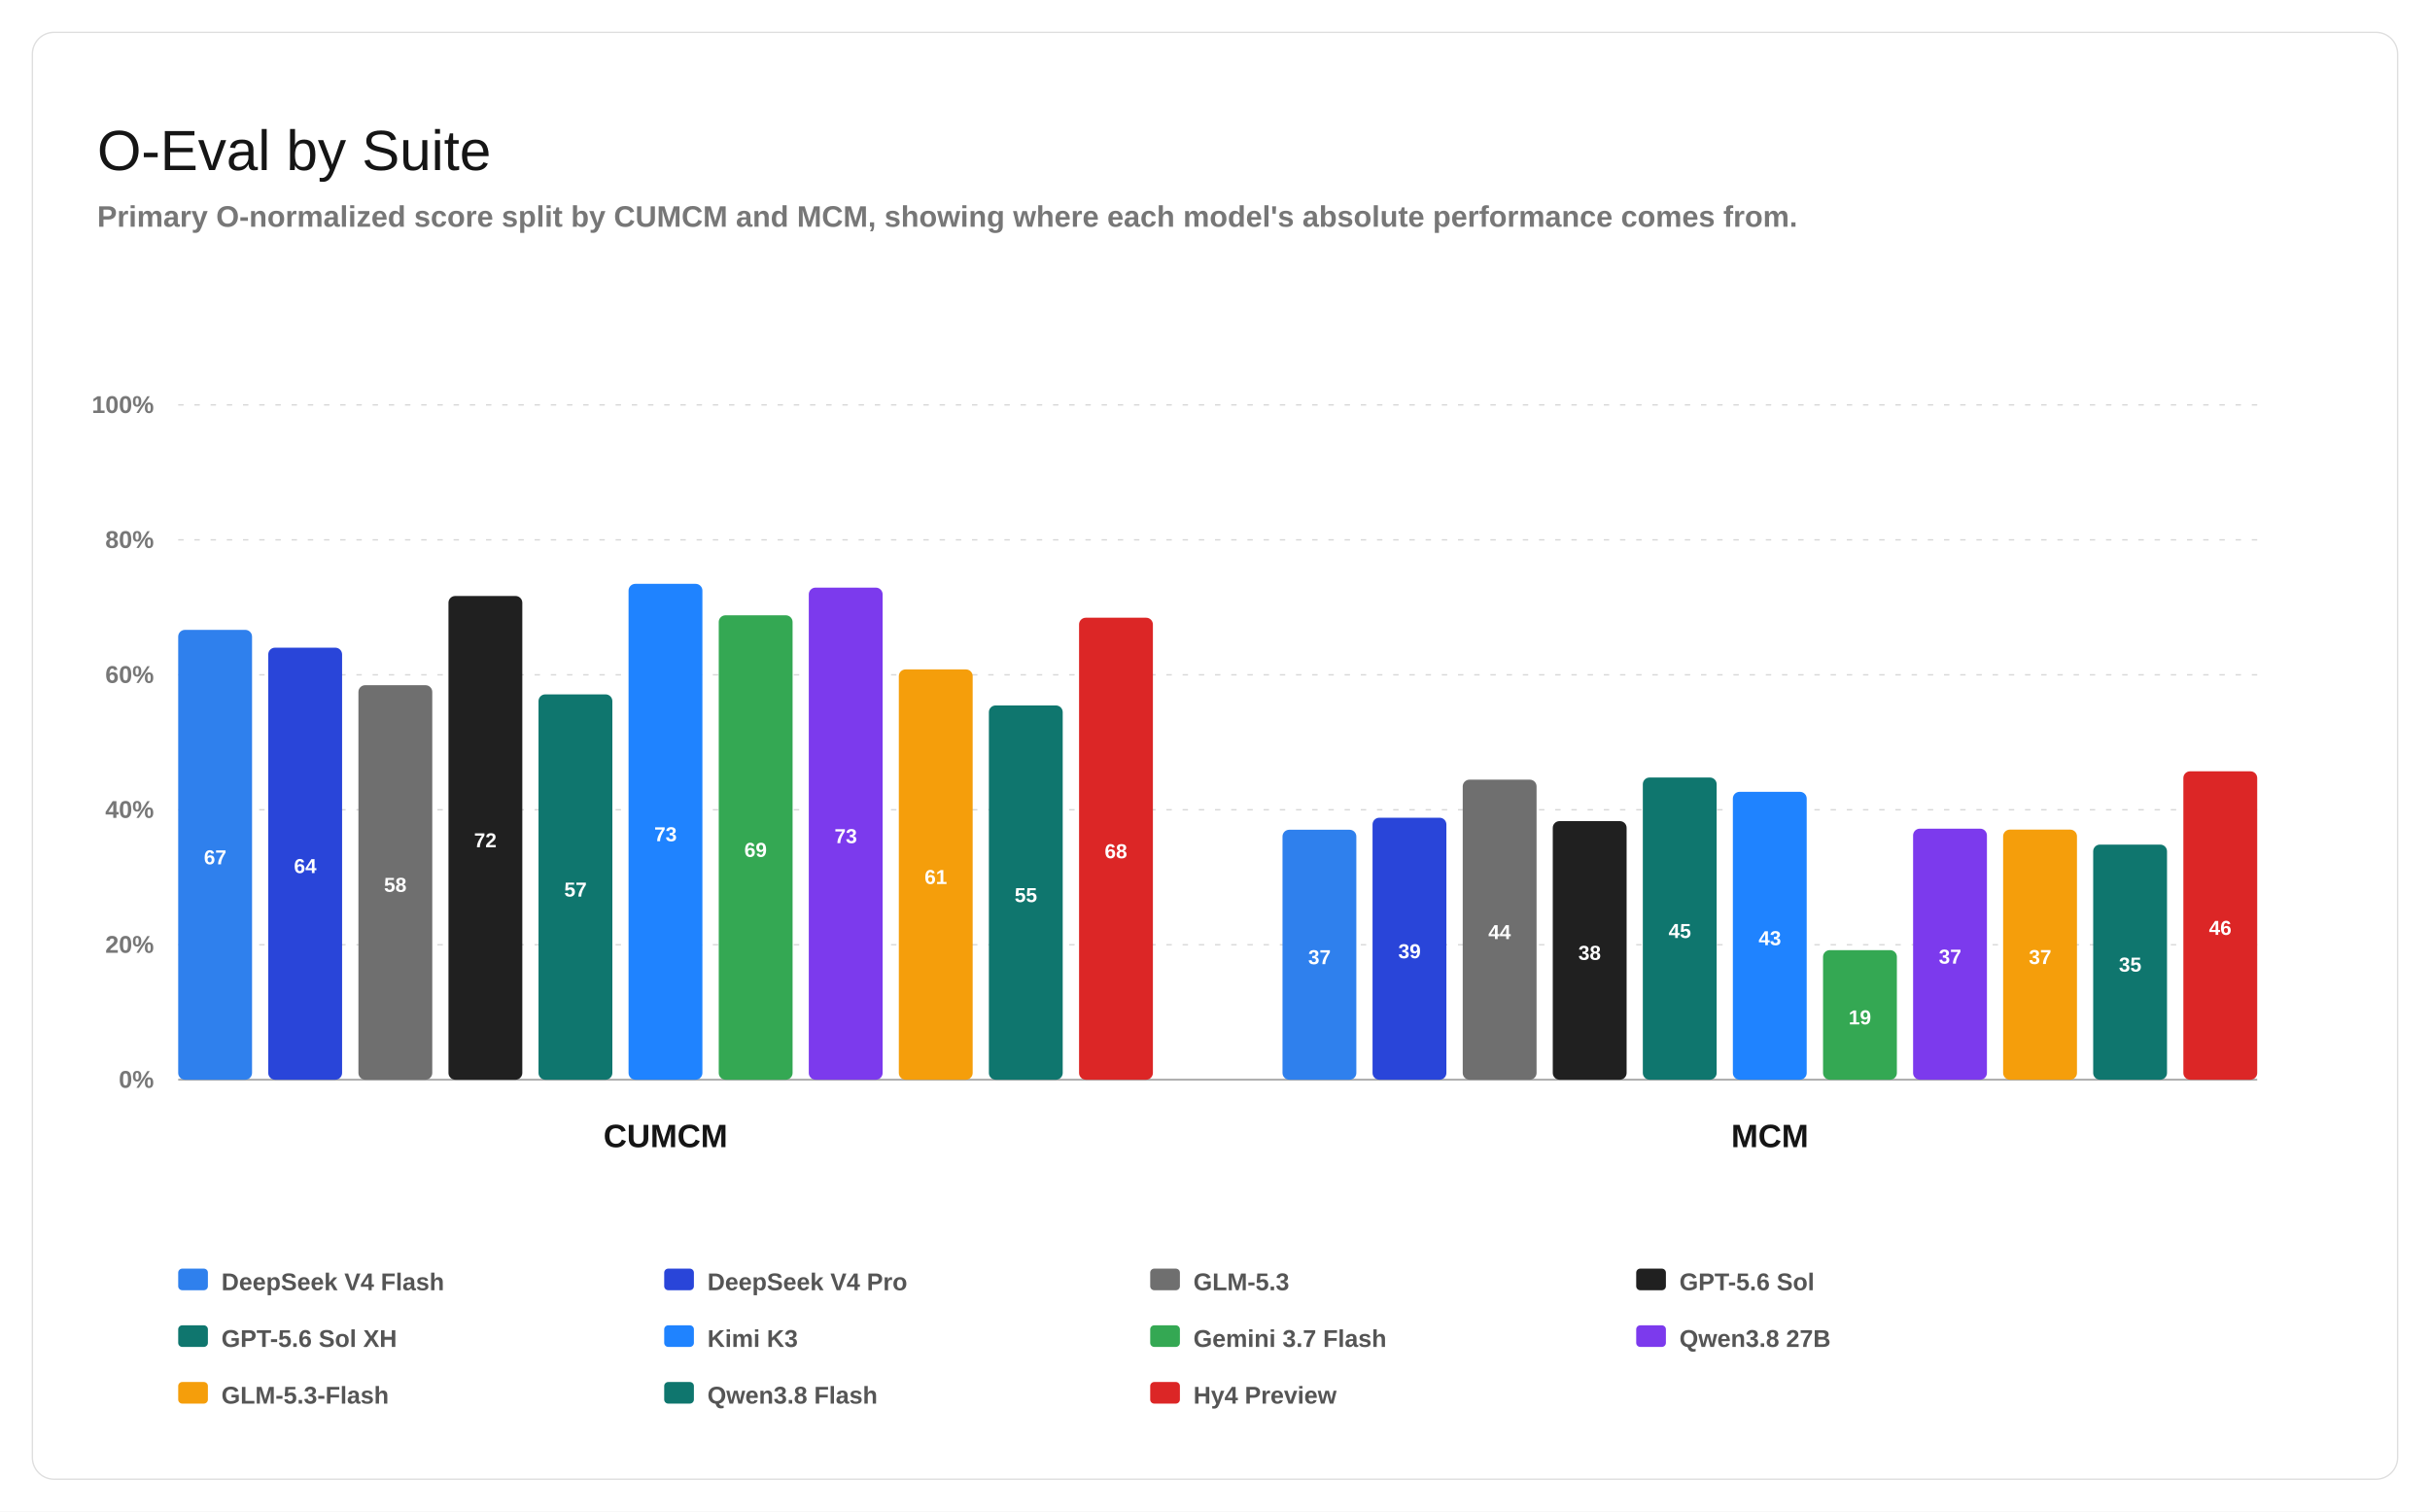
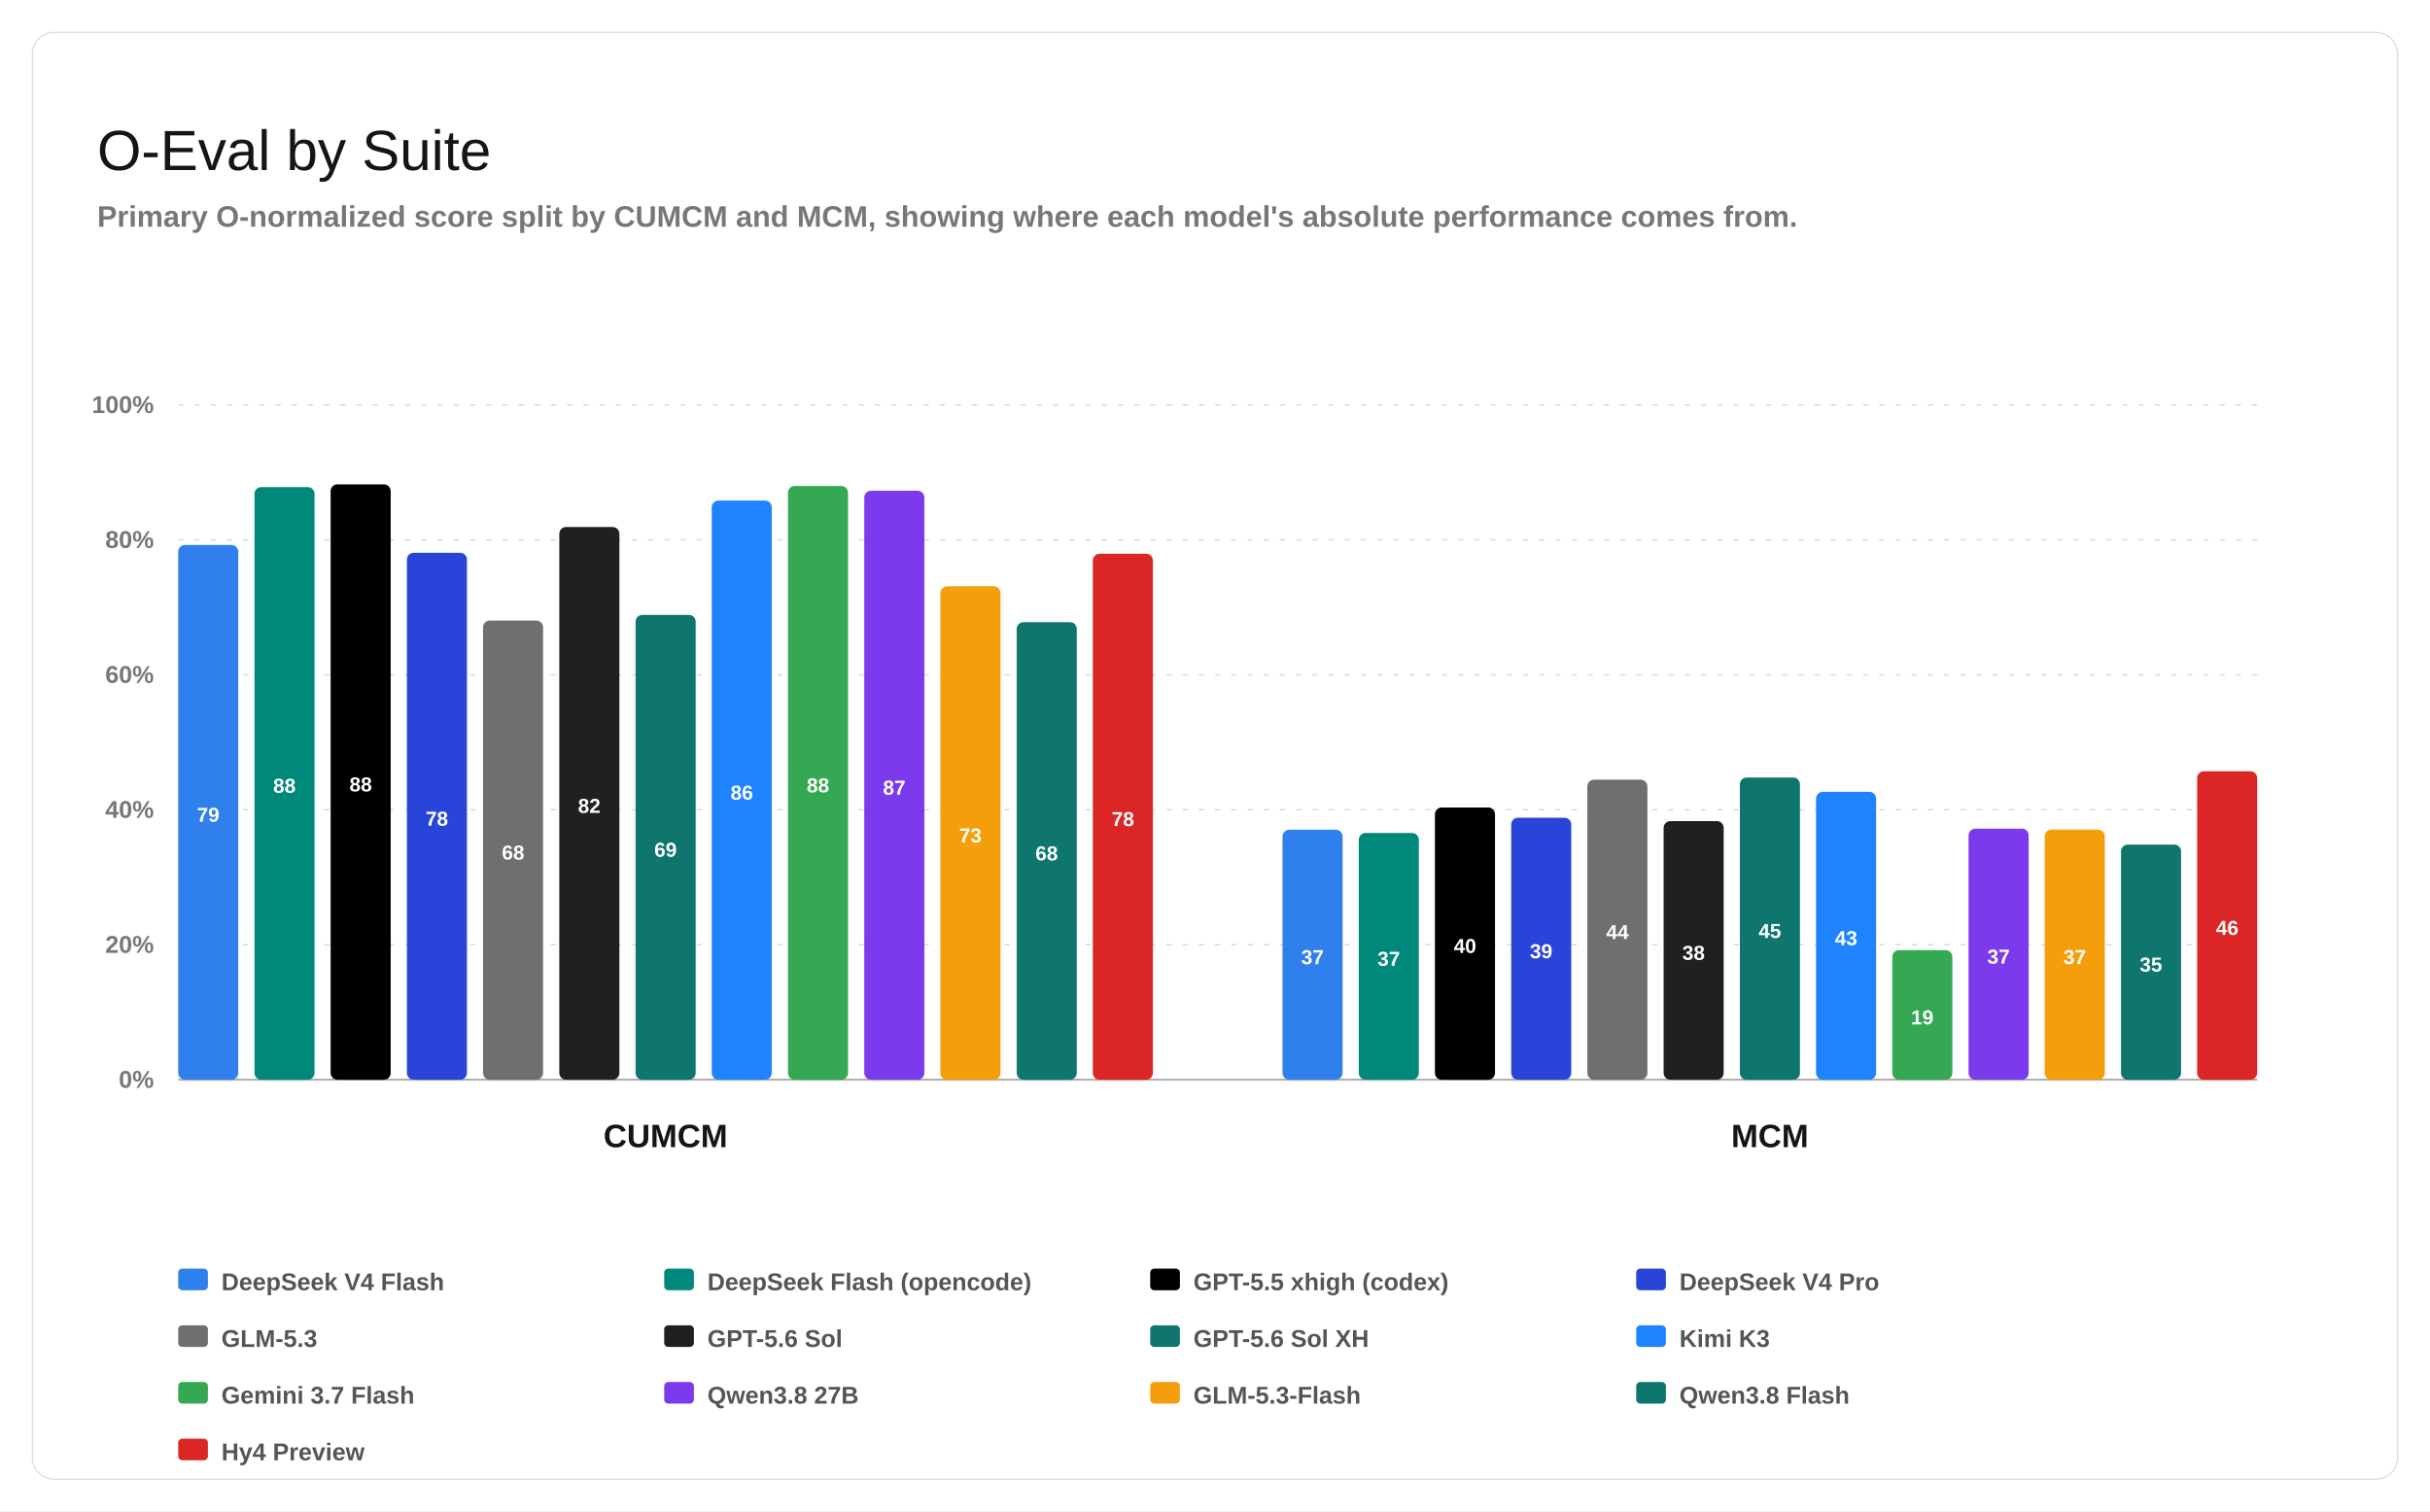
<svg xmlns="http://www.w3.org/2000/svg" width="1800" height="1120" viewBox="0 0 1800 1120" role="img">
  <style>
      .title { font-family: Georgia, Times, serif; font-size: 42px; font-weight: 500; fill: #050505; }
      .subtitle { font-family: Arial, Helvetica, sans-serif; font-size: 22px; fill: #777777; font-weight: 650; }
      .axis { font-family: Arial, Helvetica, sans-serif; font-size: 18px; fill: #777777; font-weight: 650; }
      .axis-title { font-family: Arial, Helvetica, sans-serif; font-size: 22px; fill: #111111; font-weight: 720; }
      .label { font-family: Arial, Helvetica, sans-serif; font-size: 19px; fill: #151515; font-weight: 700; }
      .small { font-family: Arial, Helvetica, sans-serif; font-size: 18px; fill: #777777; font-weight: 650; }
    </style>
  <rect width="1800" height="1120" fill="#ffffff" />
  <rect x="24.0" y="24.0" width="1752.0" height="1072.0" fill="#ffffff" rx="16.0" stroke="#dedede" />
  <text x="72.0" y="126.0" text-anchor="start" font-family="Arial, Helvetica, sans-serif" font-size="42" font-weight="500" fill="#151515">O-Eval by Suite</text>
  <text x="72.0" y="168.0" text-anchor="start" font-family="Arial, Helvetica, sans-serif" font-size="22" font-weight="650" fill="#777777">Primary O-normalized score split by CUMCM and MCM, showing where each model's absolute performance comes from.</text>
  <line x1="132.0" y1="800.0" x2="1672.0" y2="800.0" stroke="#aaaaaa" stroke-width="1.4" />
  <text x="114.0" y="806.0" text-anchor="end" font-family="Arial, Helvetica, sans-serif" font-size="18" font-weight="600" fill="#777777">0%</text>
  <line x1="132.0" y1="700.0" x2="1672.0" y2="700.0" stroke="#d7d7d7" stroke-width="1.0" stroke-dasharray="4 8" />
  <text x="114.0" y="706.0" text-anchor="end" font-family="Arial, Helvetica, sans-serif" font-size="18" font-weight="600" fill="#777777">20%</text>
  <line x1="132.0" y1="600.0" x2="1672.0" y2="600.0" stroke="#d7d7d7" stroke-width="1.0" stroke-dasharray="4 8" />
  <text x="114.0" y="606.0" text-anchor="end" font-family="Arial, Helvetica, sans-serif" font-size="18" font-weight="600" fill="#777777">40%</text>
  <line x1="132.0" y1="500.0" x2="1672.0" y2="500.0" stroke="#d7d7d7" stroke-width="1.0" stroke-dasharray="4 8" />
  <text x="114.0" y="506.0" text-anchor="end" font-family="Arial, Helvetica, sans-serif" font-size="18" font-weight="600" fill="#777777">60%</text>
  <line x1="132.0" y1="400.0" x2="1672.0" y2="400.0" stroke="#d7d7d7" stroke-width="1.0" stroke-dasharray="4 8" />
  <text x="114.0" y="406.0" text-anchor="end" font-family="Arial, Helvetica, sans-serif" font-size="18" font-weight="600" fill="#777777">80%</text>
  <line x1="132.0" y1="300.0" x2="1672.0" y2="300.0" stroke="#d7d7d7" stroke-width="1.0" stroke-dasharray="4 8" />
  <text x="114.0" y="306.0" text-anchor="end" font-family="Arial, Helvetica, sans-serif" font-size="18" font-weight="600" fill="#777777">100%</text>
  <text x="493.0" y="850.0" text-anchor="middle" font-family="Arial, Helvetica, sans-serif" font-size="24" font-weight="800" fill="#151515">CUMCM</text>
-   <rect x="132.0" y="466.7" width="54.7" height="333.3" fill="#2f80ed" rx="5.0" />
-   <text x="159.4" y="640.4" text-anchor="middle" font-family="Arial, Helvetica, sans-serif" font-size="15" font-weight="800" fill="#ffffff">67</text>
-   <rect x="198.7" y="479.9" width="54.7" height="320.1" fill="#2945d9" rx="5.0" />
-   <text x="226.1" y="646.9" text-anchor="middle" font-family="Arial, Helvetica, sans-serif" font-size="15" font-weight="800" fill="#ffffff">64</text>
-   <rect x="265.5" y="507.7" width="54.7" height="292.3" fill="#6f6f6f" rx="5.0" />
-   <text x="292.8" y="660.8" text-anchor="middle" font-family="Arial, Helvetica, sans-serif" font-size="15" font-weight="800" fill="#ffffff">58</text>
-   <rect x="332.2" y="441.6" width="54.7" height="358.4" fill="#202020" rx="5.0" />
-   <text x="359.5" y="627.8" text-anchor="middle" font-family="Arial, Helvetica, sans-serif" font-size="15" font-weight="800" fill="#ffffff">72</text>
-   <rect x="398.9" y="514.5" width="54.7" height="285.5" fill="#0f766e" rx="5.0" />
-   <text x="426.3" y="664.3" text-anchor="middle" font-family="Arial, Helvetica, sans-serif" font-size="15" font-weight="800" fill="#ffffff">57</text>
-   <rect x="465.6" y="432.6" width="54.7" height="367.4" fill="#1f83ff" rx="5.0" />
-   <text x="493.0" y="623.3" text-anchor="middle" font-family="Arial, Helvetica, sans-serif" font-size="15" font-weight="800" fill="#ffffff">73</text>
-   <rect x="532.4" y="455.9" width="54.7" height="344.1" fill="#34a853" rx="5.0" />
-   <text x="559.7" y="634.9" text-anchor="middle" font-family="Arial, Helvetica, sans-serif" font-size="15" font-weight="800" fill="#ffffff">69</text>
-   <rect x="599.1" y="435.4" width="54.7" height="364.6" fill="#7c3aed" rx="5.0" />
-   <text x="626.5" y="624.7" text-anchor="middle" font-family="Arial, Helvetica, sans-serif" font-size="15" font-weight="800" fill="#ffffff">73</text>
-   <rect x="665.8" y="496.0" width="54.7" height="304.0" fill="#f59e0b" rx="5.0" />
-   <text x="693.2" y="655.0" text-anchor="middle" font-family="Arial, Helvetica, sans-serif" font-size="15" font-weight="800" fill="#ffffff">61</text>
-   <rect x="732.5" y="522.7" width="54.7" height="277.3" fill="#0f766e" rx="5.0" />
-   <text x="759.9" y="668.4" text-anchor="middle" font-family="Arial, Helvetica, sans-serif" font-size="15" font-weight="800" fill="#ffffff">55</text>
-   <rect x="799.3" y="457.7" width="54.7" height="342.3" fill="#dc2626" rx="5.0" />
-   <text x="826.6" y="635.9" text-anchor="middle" font-family="Arial, Helvetica, sans-serif" font-size="15" font-weight="800" fill="#ffffff">68</text>
+   <rect x="132.0" y="403.8" width="44.5" height="396.2" fill="#2f80ed" rx="5.0" />
+   <text x="154.2" y="608.9" text-anchor="middle" font-family="Arial, Helvetica, sans-serif" font-size="15" font-weight="800" fill="#ffffff">79</text>
+   <rect x="188.5" y="360.9" width="44.5" height="439.1" fill="#00897b" rx="5.0" />
+   <text x="210.7" y="587.4" text-anchor="middle" font-family="Arial, Helvetica, sans-serif" font-size="15" font-weight="800" fill="#ffffff">88</text>
+   <rect x="244.9" y="358.9" width="44.5" height="441.1" fill="#000000" rx="5.0" />
+   <text x="267.2" y="586.4" text-anchor="middle" font-family="Arial, Helvetica, sans-serif" font-size="15" font-weight="800" fill="#ffffff">88</text>
+   <rect x="301.4" y="409.6" width="44.5" height="390.4" fill="#2945d9" rx="5.0" />
+   <text x="323.6" y="611.8" text-anchor="middle" font-family="Arial, Helvetica, sans-serif" font-size="15" font-weight="800" fill="#ffffff">78</text>
+   <rect x="357.8" y="459.8" width="44.5" height="340.2" fill="#6f6f6f" rx="5.0" />
+   <text x="380.1" y="636.9" text-anchor="middle" font-family="Arial, Helvetica, sans-serif" font-size="15" font-weight="800" fill="#ffffff">68</text>
+   <rect x="414.3" y="390.5" width="44.5" height="409.5" fill="#202020" rx="5.0" />
+   <text x="436.5" y="602.3" text-anchor="middle" font-family="Arial, Helvetica, sans-serif" font-size="15" font-weight="800" fill="#ffffff">82</text>
+   <rect x="470.8" y="455.6" width="44.5" height="344.4" fill="#0f766e" rx="5.0" />
+   <text x="493.0" y="634.8" text-anchor="middle" font-family="Arial, Helvetica, sans-serif" font-size="15" font-weight="800" fill="#ffffff">69</text>
+   <rect x="527.2" y="370.9" width="44.5" height="429.1" fill="#1f83ff" rx="5.0" />
+   <text x="549.5" y="592.5" text-anchor="middle" font-family="Arial, Helvetica, sans-serif" font-size="15" font-weight="800" fill="#ffffff">86</text>
+   <rect x="583.7" y="360.1" width="44.5" height="439.9" fill="#34a853" rx="5.0" />
+   <text x="605.9" y="587.1" text-anchor="middle" font-family="Arial, Helvetica, sans-serif" font-size="15" font-weight="800" fill="#ffffff">88</text>
+   <rect x="640.2" y="363.6" width="44.5" height="436.4" fill="#7c3aed" rx="5.0" />
+   <text x="662.4" y="588.8" text-anchor="middle" font-family="Arial, Helvetica, sans-serif" font-size="15" font-weight="800" fill="#ffffff">87</text>
+   <rect x="696.6" y="434.4" width="44.5" height="365.6" fill="#f59e0b" rx="5.0" />
+   <text x="718.8" y="624.2" text-anchor="middle" font-family="Arial, Helvetica, sans-serif" font-size="15" font-weight="800" fill="#ffffff">73</text>
+   <rect x="753.1" y="461.0" width="44.5" height="339.0" fill="#0f766e" rx="5.0" />
+   <text x="775.3" y="637.5" text-anchor="middle" font-family="Arial, Helvetica, sans-serif" font-size="15" font-weight="800" fill="#ffffff">68</text>
+   <rect x="809.5" y="410.3" width="44.5" height="389.7" fill="#dc2626" rx="5.0" />
+   <text x="831.8" y="612.1" text-anchor="middle" font-family="Arial, Helvetica, sans-serif" font-size="15" font-weight="800" fill="#ffffff">78</text>
  <text x="1311.0" y="850.0" text-anchor="middle" font-family="Arial, Helvetica, sans-serif" font-size="24" font-weight="800" fill="#151515">MCM</text>
-   <rect x="950.0" y="614.8" width="54.7" height="185.2" fill="#2f80ed" rx="5.0" />
-   <text x="977.4" y="714.4" text-anchor="middle" font-family="Arial, Helvetica, sans-serif" font-size="15" font-weight="800" fill="#ffffff">37</text>
-   <rect x="1016.7" y="605.9" width="54.7" height="194.1" fill="#2945d9" rx="5.0" />
-   <text x="1044.1" y="710.0" text-anchor="middle" font-family="Arial, Helvetica, sans-serif" font-size="15" font-weight="800" fill="#ffffff">39</text>
-   <rect x="1083.5" y="577.7" width="54.7" height="222.3" fill="#6f6f6f" rx="5.0" />
-   <text x="1110.8" y="695.8" text-anchor="middle" font-family="Arial, Helvetica, sans-serif" font-size="15" font-weight="800" fill="#ffffff">44</text>
-   <rect x="1150.2" y="608.4" width="54.7" height="191.6" fill="#202020" rx="5.0" />
-   <text x="1177.5" y="711.2" text-anchor="middle" font-family="Arial, Helvetica, sans-serif" font-size="15" font-weight="800" fill="#ffffff">38</text>
-   <rect x="1216.9" y="576.1" width="54.7" height="223.9" fill="#0f766e" rx="5.0" />
-   <text x="1244.3" y="695.0" text-anchor="middle" font-family="Arial, Helvetica, sans-serif" font-size="15" font-weight="800" fill="#ffffff">45</text>
-   <rect x="1283.6" y="586.7" width="54.7" height="213.3" fill="#1f83ff" rx="5.0" />
-   <text x="1311.0" y="700.3" text-anchor="middle" font-family="Arial, Helvetica, sans-serif" font-size="15" font-weight="800" fill="#ffffff">43</text>
-   <rect x="1350.4" y="704.0" width="54.7" height="96.0" fill="#34a853" rx="5.0" />
-   <text x="1377.7" y="759.0" text-anchor="middle" font-family="Arial, Helvetica, sans-serif" font-size="15" font-weight="800" fill="#ffffff">19</text>
-   <rect x="1417.1" y="614.0" width="54.7" height="186.0" fill="#7c3aed" rx="5.0" />
-   <text x="1444.5" y="714.0" text-anchor="middle" font-family="Arial, Helvetica, sans-serif" font-size="15" font-weight="800" fill="#ffffff">37</text>
-   <rect x="1483.8" y="614.7" width="54.7" height="185.3" fill="#f59e0b" rx="5.0" />
-   <text x="1511.2" y="714.3" text-anchor="middle" font-family="Arial, Helvetica, sans-serif" font-size="15" font-weight="800" fill="#ffffff">37</text>
-   <rect x="1550.5" y="625.8" width="54.7" height="174.2" fill="#0f766e" rx="5.0" />
-   <text x="1577.9" y="719.9" text-anchor="middle" font-family="Arial, Helvetica, sans-serif" font-size="15" font-weight="800" fill="#ffffff">35</text>
-   <rect x="1617.3" y="571.5" width="54.7" height="228.5" fill="#dc2626" rx="5.0" />
-   <text x="1644.6" y="692.7" text-anchor="middle" font-family="Arial, Helvetica, sans-serif" font-size="15" font-weight="800" fill="#ffffff">46</text>
+   <rect x="950.0" y="614.8" width="44.5" height="185.2" fill="#2f80ed" rx="5.0" />
+   <text x="972.2" y="714.4" text-anchor="middle" font-family="Arial, Helvetica, sans-serif" font-size="15" font-weight="800" fill="#ffffff">37</text>
+   <rect x="1006.5" y="617.2" width="44.5" height="182.8" fill="#00897b" rx="5.0" />
+   <text x="1028.7" y="715.6" text-anchor="middle" font-family="Arial, Helvetica, sans-serif" font-size="15" font-weight="800" fill="#ffffff">37</text>
+   <rect x="1062.9" y="598.3" width="44.5" height="201.7" fill="#000000" rx="5.0" />
+   <text x="1085.2" y="706.1" text-anchor="middle" font-family="Arial, Helvetica, sans-serif" font-size="15" font-weight="800" fill="#ffffff">40</text>
+   <rect x="1119.4" y="605.9" width="44.5" height="194.1" fill="#2945d9" rx="5.0" />
+   <text x="1141.6" y="710.0" text-anchor="middle" font-family="Arial, Helvetica, sans-serif" font-size="15" font-weight="800" fill="#ffffff">39</text>
+   <rect x="1175.8" y="577.7" width="44.5" height="222.3" fill="#6f6f6f" rx="5.0" />
+   <text x="1198.1" y="695.8" text-anchor="middle" font-family="Arial, Helvetica, sans-serif" font-size="15" font-weight="800" fill="#ffffff">44</text>
+   <rect x="1232.3" y="608.4" width="44.5" height="191.6" fill="#202020" rx="5.0" />
+   <text x="1254.5" y="711.2" text-anchor="middle" font-family="Arial, Helvetica, sans-serif" font-size="15" font-weight="800" fill="#ffffff">38</text>
+   <rect x="1288.8" y="576.1" width="44.5" height="223.9" fill="#0f766e" rx="5.0" />
+   <text x="1311.0" y="695.0" text-anchor="middle" font-family="Arial, Helvetica, sans-serif" font-size="15" font-weight="800" fill="#ffffff">45</text>
+   <rect x="1345.2" y="586.7" width="44.5" height="213.3" fill="#1f83ff" rx="5.0" />
+   <text x="1367.5" y="700.3" text-anchor="middle" font-family="Arial, Helvetica, sans-serif" font-size="15" font-weight="800" fill="#ffffff">43</text>
+   <rect x="1401.7" y="704.0" width="44.5" height="96.0" fill="#34a853" rx="5.0" />
+   <text x="1423.9" y="759.0" text-anchor="middle" font-family="Arial, Helvetica, sans-serif" font-size="15" font-weight="800" fill="#ffffff">19</text>
+   <rect x="1458.2" y="614.0" width="44.5" height="186.0" fill="#7c3aed" rx="5.0" />
+   <text x="1480.4" y="714.0" text-anchor="middle" font-family="Arial, Helvetica, sans-serif" font-size="15" font-weight="800" fill="#ffffff">37</text>
+   <rect x="1514.6" y="614.7" width="44.5" height="185.3" fill="#f59e0b" rx="5.0" />
+   <text x="1536.8" y="714.3" text-anchor="middle" font-family="Arial, Helvetica, sans-serif" font-size="15" font-weight="800" fill="#ffffff">37</text>
+   <rect x="1571.1" y="625.8" width="44.5" height="174.2" fill="#0f766e" rx="5.0" />
+   <text x="1593.3" y="719.9" text-anchor="middle" font-family="Arial, Helvetica, sans-serif" font-size="15" font-weight="800" fill="#ffffff">35</text>
+   <rect x="1627.5" y="571.5" width="44.5" height="228.5" fill="#dc2626" rx="5.0" />
+   <text x="1649.8" y="692.7" text-anchor="middle" font-family="Arial, Helvetica, sans-serif" font-size="15" font-weight="800" fill="#ffffff">46</text>
  <rect x="132.0" y="940.0" width="22.0" height="16.0" fill="#2f80ed" rx="3.0" />
  <text x="164.0" y="956.0" text-anchor="start" font-family="Arial, Helvetica, sans-serif" font-size="18" font-weight="600" fill="#555555">DeepSeek V4 Flash</text>
-   <rect x="492.0" y="940.0" width="22.0" height="16.0" fill="#2945d9" rx="3.0" />
-   <text x="524.0" y="956.0" text-anchor="start" font-family="Arial, Helvetica, sans-serif" font-size="18" font-weight="600" fill="#555555">DeepSeek V4 Pro</text>
-   <rect x="852.0" y="940.0" width="22.0" height="16.0" fill="#6f6f6f" rx="3.0" />
-   <text x="884.0" y="956.0" text-anchor="start" font-family="Arial, Helvetica, sans-serif" font-size="18" font-weight="600" fill="#555555">GLM-5.3</text>
-   <rect x="1212.0" y="940.0" width="22.0" height="16.0" fill="#202020" rx="3.0" />
-   <text x="1244.0" y="956.0" text-anchor="start" font-family="Arial, Helvetica, sans-serif" font-size="18" font-weight="600" fill="#555555">GPT-5.6 Sol</text>
-   <rect x="132.0" y="982.0" width="22.0" height="16.0" fill="#0f766e" rx="3.0" />
-   <text x="164.0" y="998.0" text-anchor="start" font-family="Arial, Helvetica, sans-serif" font-size="18" font-weight="600" fill="#555555">GPT-5.6 Sol XH</text>
-   <rect x="492.0" y="982.0" width="22.0" height="16.0" fill="#1f83ff" rx="3.0" />
-   <text x="524.0" y="998.0" text-anchor="start" font-family="Arial, Helvetica, sans-serif" font-size="18" font-weight="600" fill="#555555">Kimi K3</text>
-   <rect x="852.0" y="982.0" width="22.0" height="16.0" fill="#34a853" rx="3.0" />
-   <text x="884.0" y="998.0" text-anchor="start" font-family="Arial, Helvetica, sans-serif" font-size="18" font-weight="600" fill="#555555">Gemini 3.7 Flash</text>
-   <rect x="1212.0" y="982.0" width="22.0" height="16.0" fill="#7c3aed" rx="3.0" />
-   <text x="1244.0" y="998.0" text-anchor="start" font-family="Arial, Helvetica, sans-serif" font-size="18" font-weight="600" fill="#555555">Qwen3.8 27B</text>
-   <rect x="132.0" y="1024.0" width="22.0" height="16.0" fill="#f59e0b" rx="3.0" />
-   <text x="164.0" y="1040.0" text-anchor="start" font-family="Arial, Helvetica, sans-serif" font-size="18" font-weight="600" fill="#555555">GLM-5.3-Flash</text>
-   <rect x="492.0" y="1024.0" width="22.0" height="16.0" fill="#0f766e" rx="3.0" />
-   <text x="524.0" y="1040.0" text-anchor="start" font-family="Arial, Helvetica, sans-serif" font-size="18" font-weight="600" fill="#555555">Qwen3.8 Flash</text>
-   <rect x="852.0" y="1024.0" width="22.0" height="16.0" fill="#dc2626" rx="3.0" />
-   <text x="884.0" y="1040.0" text-anchor="start" font-family="Arial, Helvetica, sans-serif" font-size="18" font-weight="600" fill="#555555">Hy4 Preview</text>
+   <rect x="492.0" y="940.0" width="22.0" height="16.0" fill="#00897b" rx="3.0" />
+   <text x="524.0" y="956.0" text-anchor="start" font-family="Arial, Helvetica, sans-serif" font-size="18" font-weight="600" fill="#555555">DeepSeek Flash (opencode)</text>
+   <rect x="852.0" y="940.0" width="22.0" height="16.0" fill="#000000" rx="3.0" />
+   <text x="884.0" y="956.0" text-anchor="start" font-family="Arial, Helvetica, sans-serif" font-size="18" font-weight="600" fill="#555555">GPT-5.5 xhigh (codex)</text>
+   <rect x="1212.0" y="940.0" width="22.0" height="16.0" fill="#2945d9" rx="3.0" />
+   <text x="1244.0" y="956.0" text-anchor="start" font-family="Arial, Helvetica, sans-serif" font-size="18" font-weight="600" fill="#555555">DeepSeek V4 Pro</text>
+   <rect x="132.0" y="982.0" width="22.0" height="16.0" fill="#6f6f6f" rx="3.0" />
+   <text x="164.0" y="998.0" text-anchor="start" font-family="Arial, Helvetica, sans-serif" font-size="18" font-weight="600" fill="#555555">GLM-5.3</text>
+   <rect x="492.0" y="982.0" width="22.0" height="16.0" fill="#202020" rx="3.0" />
+   <text x="524.0" y="998.0" text-anchor="start" font-family="Arial, Helvetica, sans-serif" font-size="18" font-weight="600" fill="#555555">GPT-5.6 Sol</text>
+   <rect x="852.0" y="982.0" width="22.0" height="16.0" fill="#0f766e" rx="3.0" />
+   <text x="884.0" y="998.0" text-anchor="start" font-family="Arial, Helvetica, sans-serif" font-size="18" font-weight="600" fill="#555555">GPT-5.6 Sol XH</text>
+   <rect x="1212.0" y="982.0" width="22.0" height="16.0" fill="#1f83ff" rx="3.0" />
+   <text x="1244.0" y="998.0" text-anchor="start" font-family="Arial, Helvetica, sans-serif" font-size="18" font-weight="600" fill="#555555">Kimi K3</text>
+   <rect x="132.0" y="1024.0" width="22.0" height="16.0" fill="#34a853" rx="3.0" />
+   <text x="164.0" y="1040.0" text-anchor="start" font-family="Arial, Helvetica, sans-serif" font-size="18" font-weight="600" fill="#555555">Gemini 3.7 Flash</text>
+   <rect x="492.0" y="1024.0" width="22.0" height="16.0" fill="#7c3aed" rx="3.0" />
+   <text x="524.0" y="1040.0" text-anchor="start" font-family="Arial, Helvetica, sans-serif" font-size="18" font-weight="600" fill="#555555">Qwen3.8 27B</text>
+   <rect x="852.0" y="1024.0" width="22.0" height="16.0" fill="#f59e0b" rx="3.0" />
+   <text x="884.0" y="1040.0" text-anchor="start" font-family="Arial, Helvetica, sans-serif" font-size="18" font-weight="600" fill="#555555">GLM-5.3-Flash</text>
+   <rect x="1212.0" y="1024.0" width="22.0" height="16.0" fill="#0f766e" rx="3.0" />
+   <text x="1244.0" y="1040.0" text-anchor="start" font-family="Arial, Helvetica, sans-serif" font-size="18" font-weight="600" fill="#555555">Qwen3.8 Flash</text>
+   <rect x="132.0" y="1066.0" width="22.0" height="16.0" fill="#dc2626" rx="3.0" />
+   <text x="164.0" y="1082.0" text-anchor="start" font-family="Arial, Helvetica, sans-serif" font-size="18" font-weight="600" fill="#555555">Hy4 Preview</text>
</svg>
